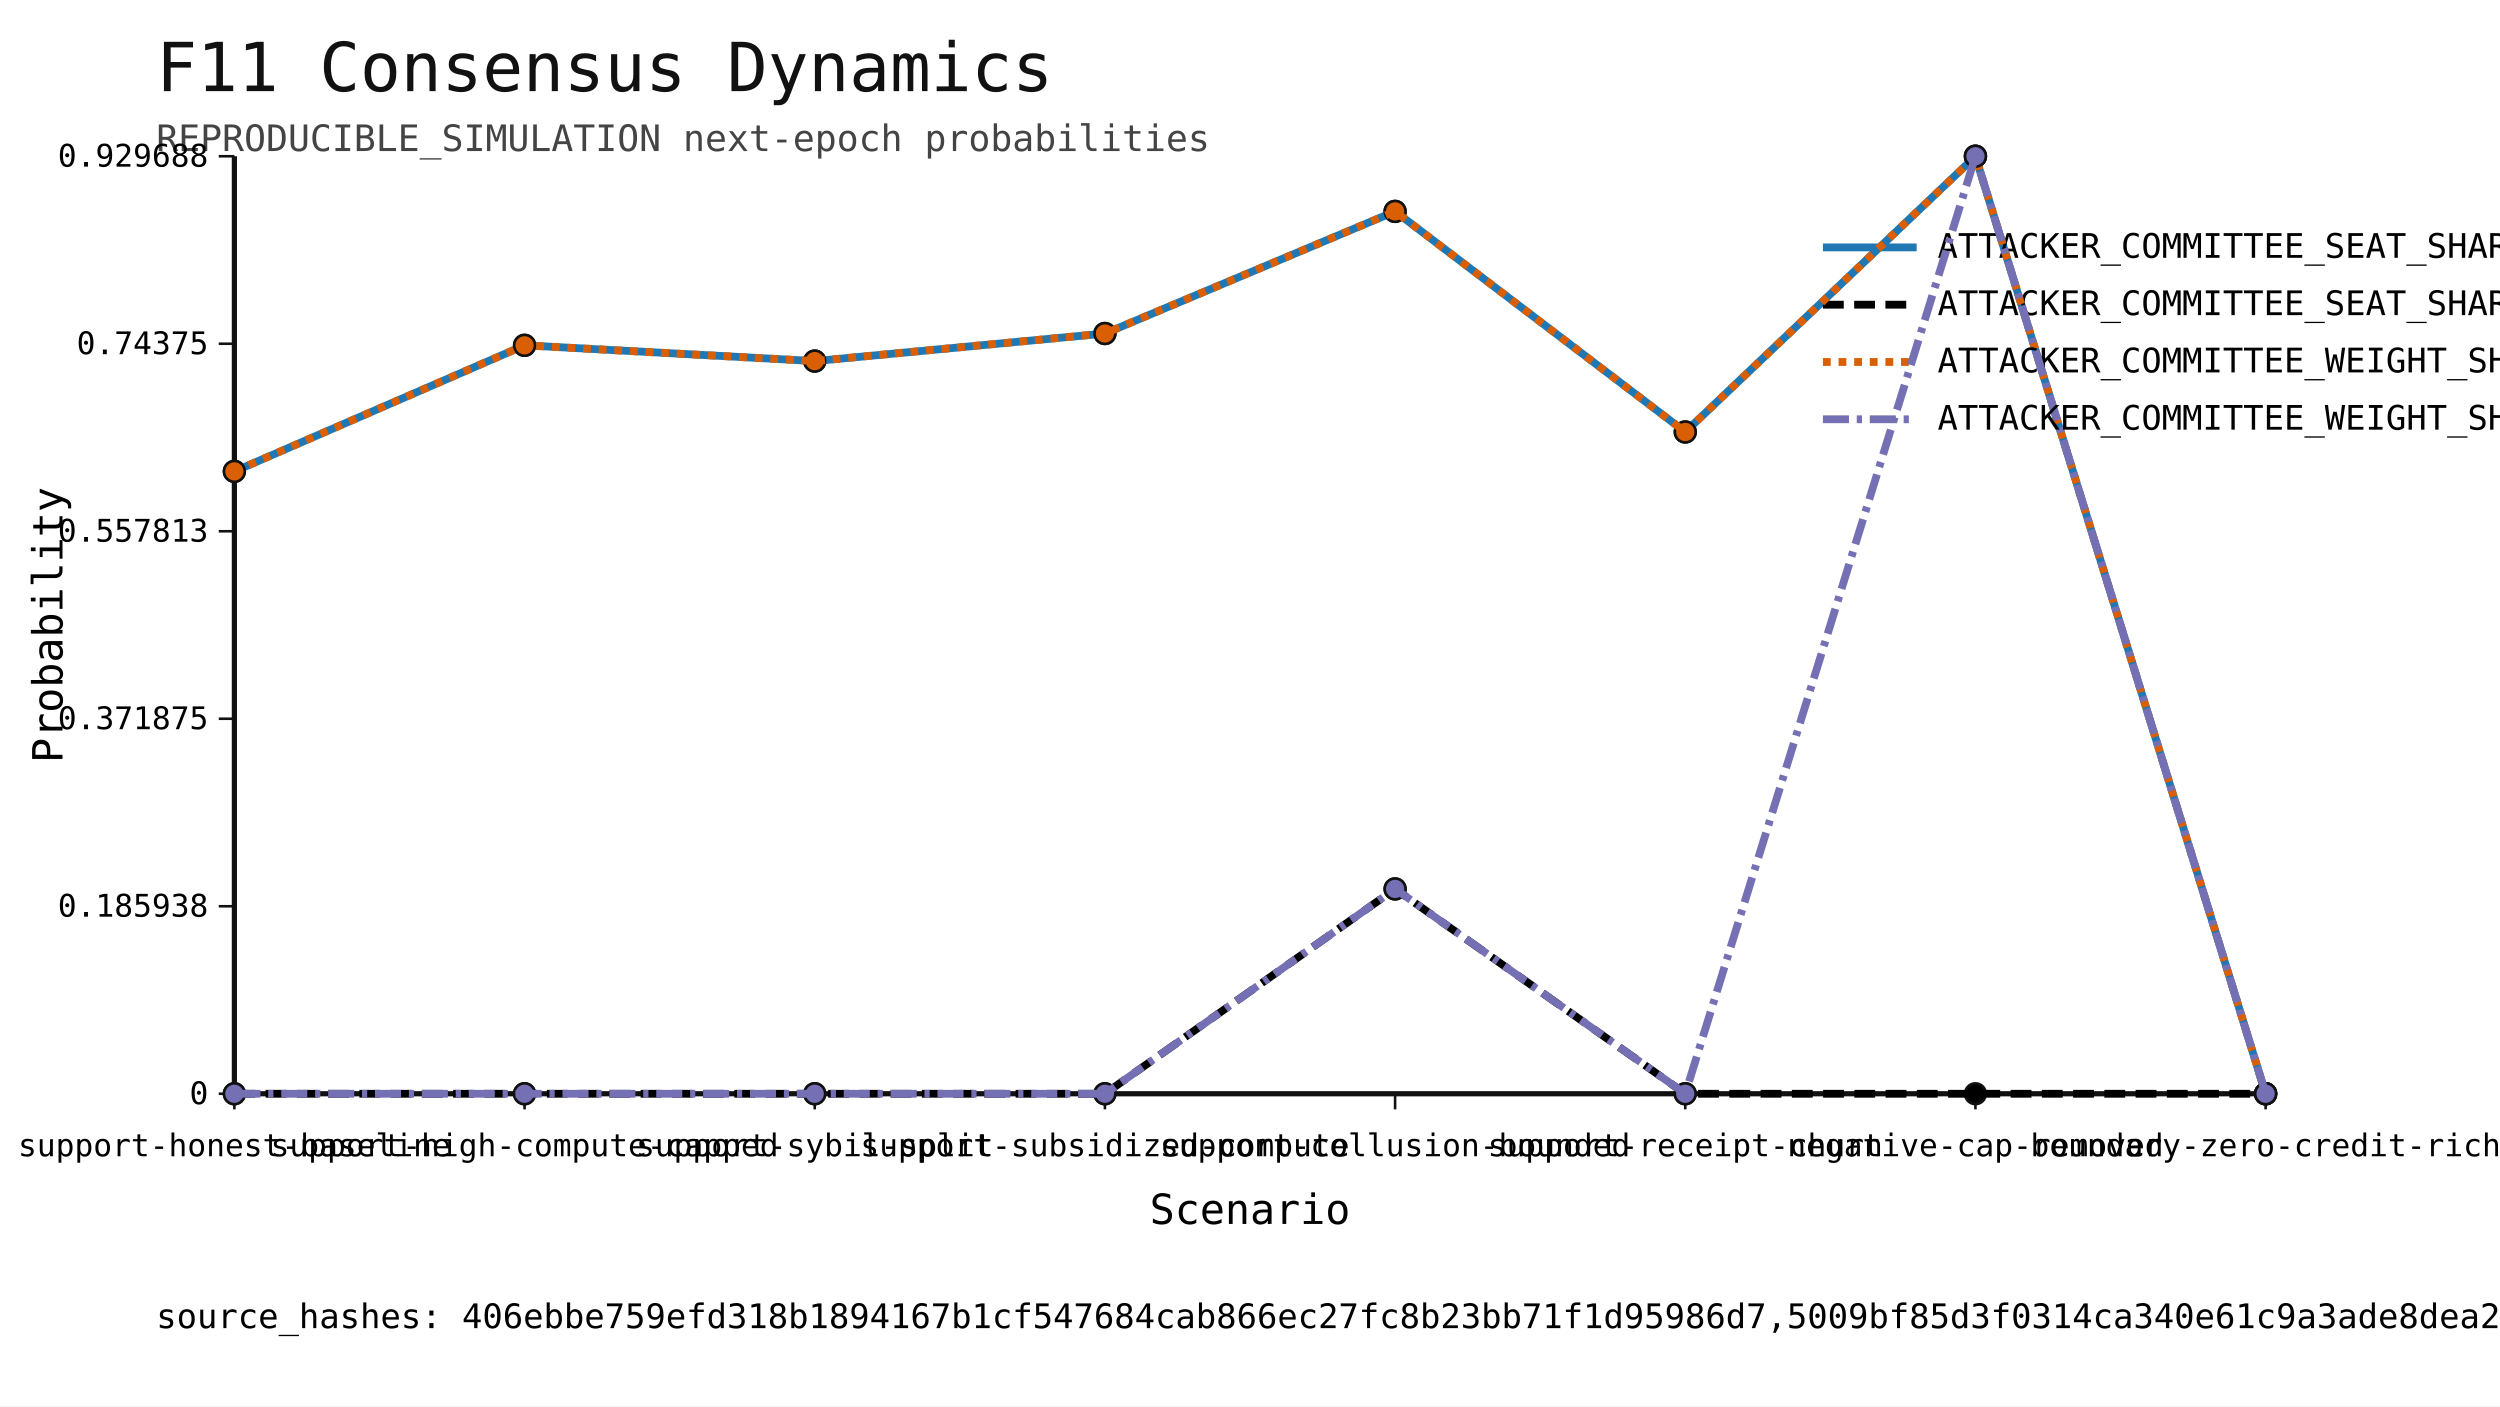
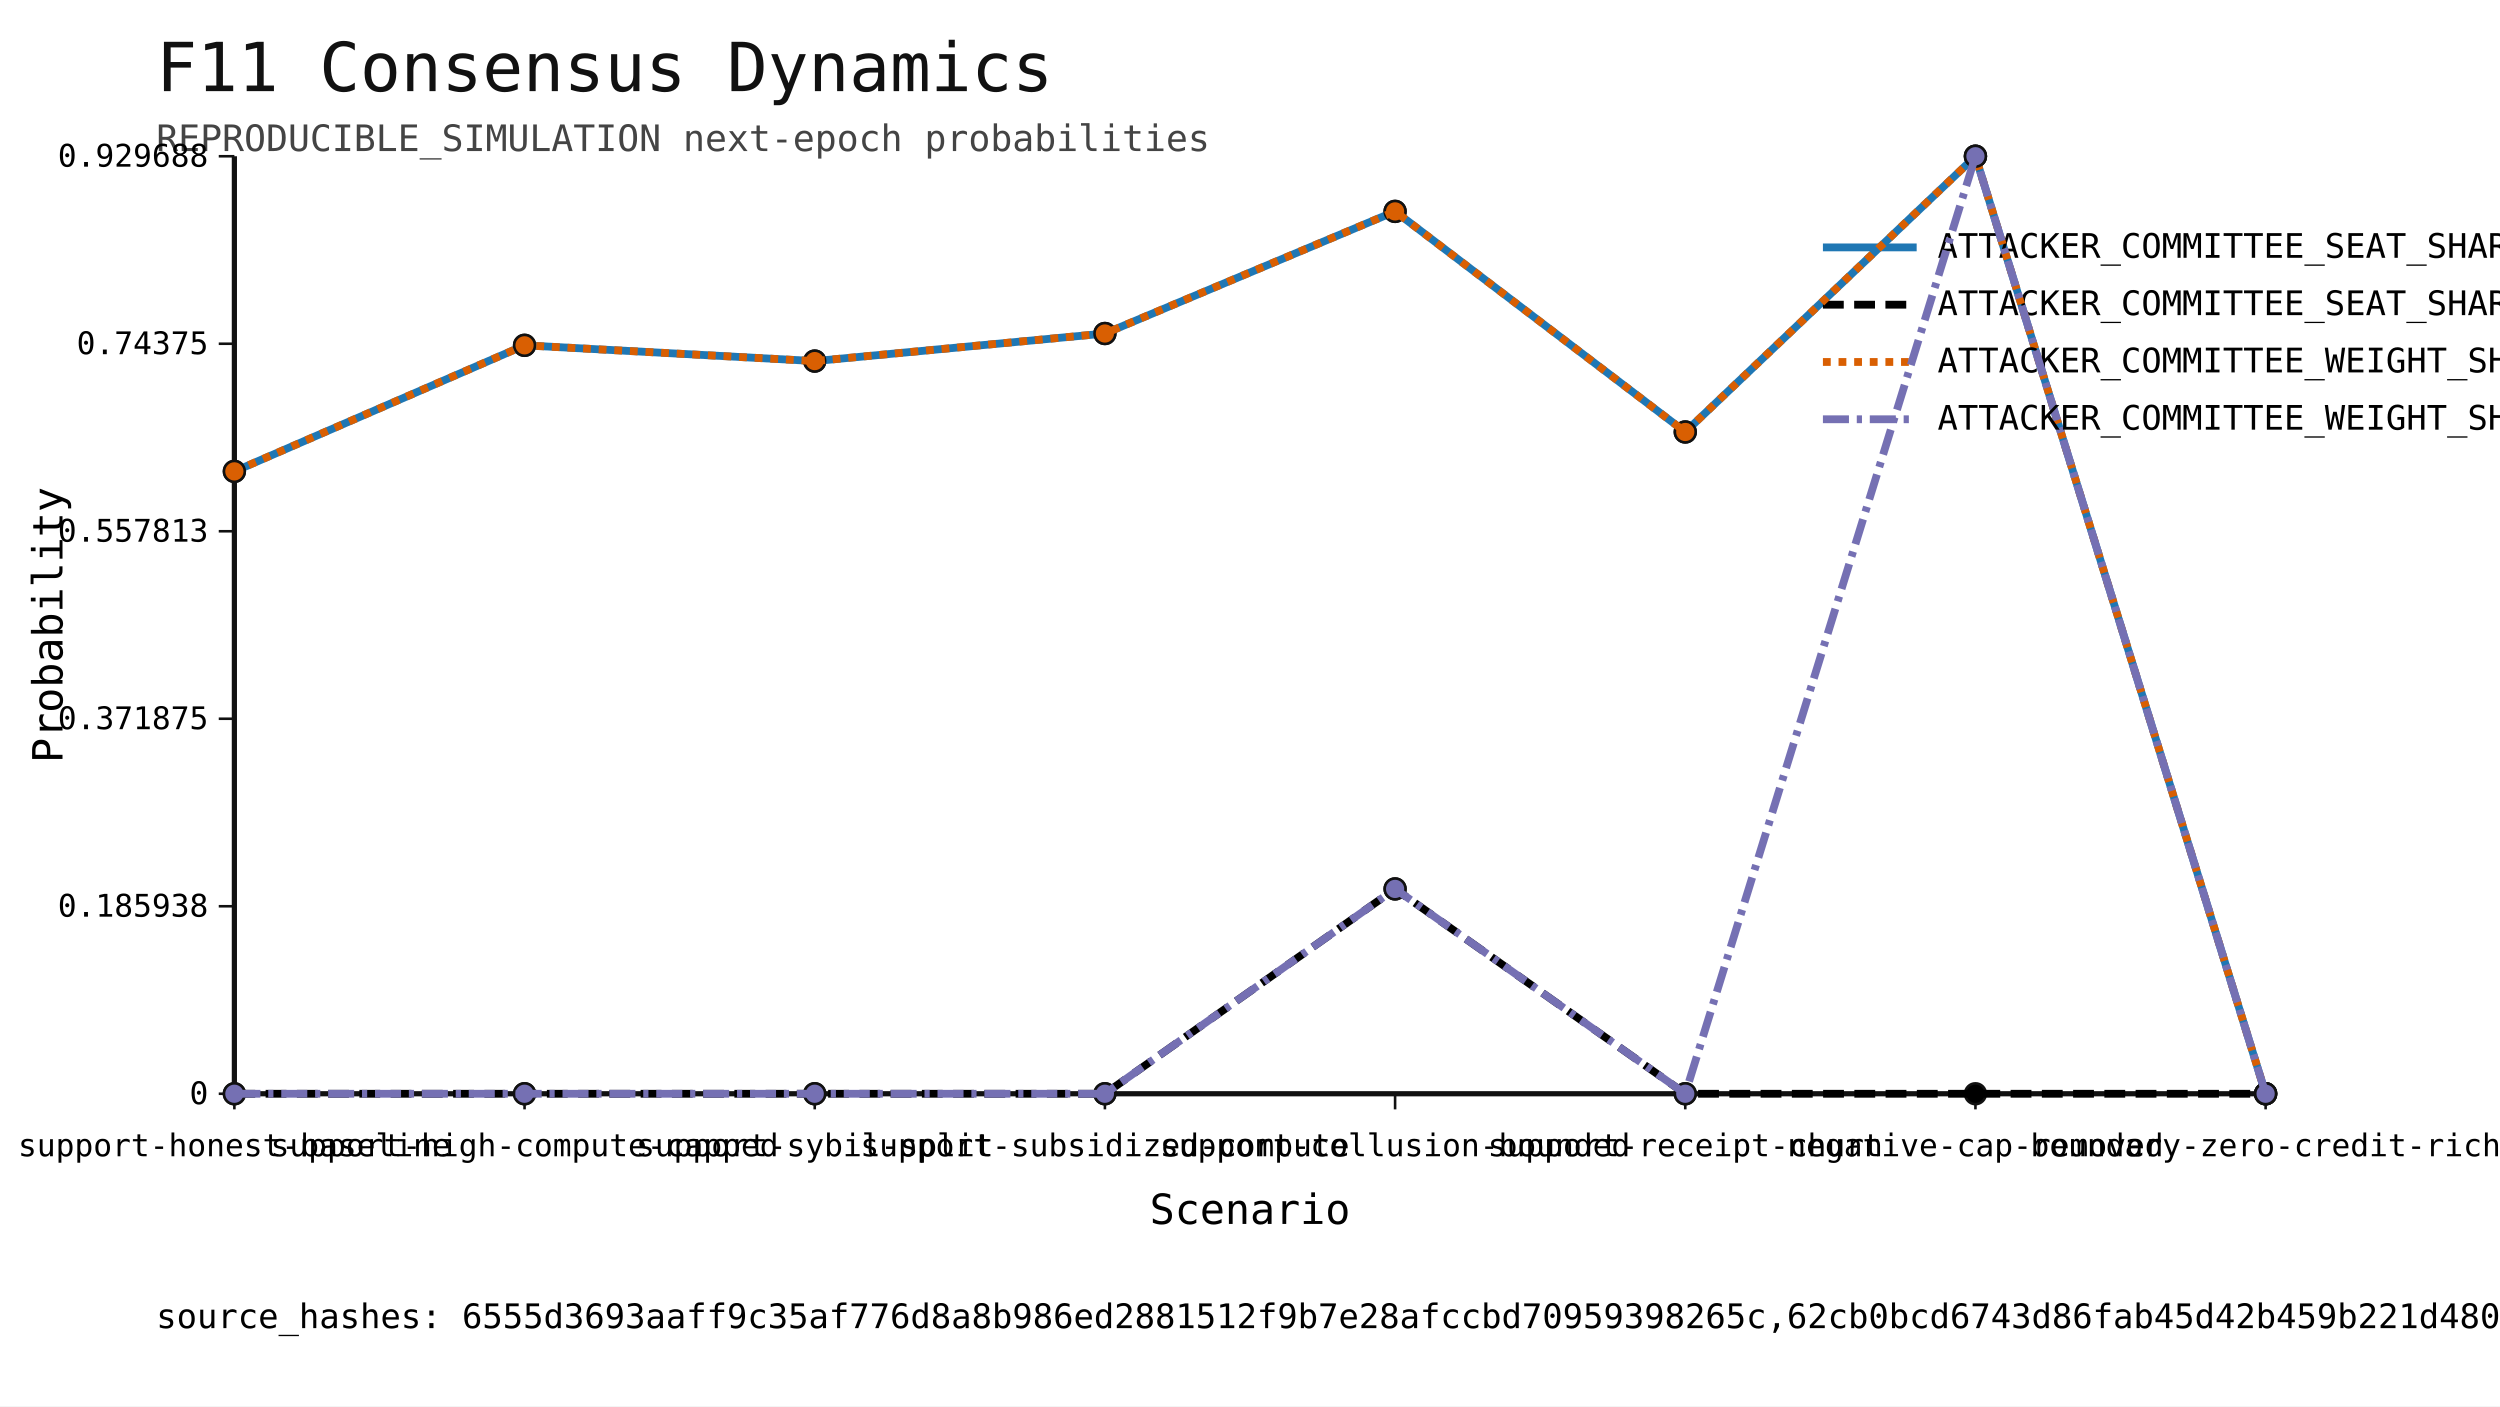
<svg xmlns="http://www.w3.org/2000/svg" width="960" height="540" viewBox="0 0 960 540">
  <rect width="100%" height="100%" fill="#ffffff" />
  <text x="60" y="35" font-family="Menlo, monospace" font-size="26" fill="#111111">F11 Consensus Dynamics</text>
  <text x="60" y="58" font-family="Menlo, monospace" font-size="14" fill="#444444">REPRODUCIBLE_SIMULATION next-epoch probabilities</text>
  <line x1="90" y1="420" x2="870" y2="420" stroke="#111111" stroke-width="2" />
  <line x1="90" y1="60" x2="90" y2="420" stroke="#111111" stroke-width="2" />
  <text x="480.0" y="470" text-anchor="middle" font-family="Menlo, monospace" font-size="16">Scenario</text>
  <text x="24" y="240.0" text-anchor="middle" transform="rotate(-90 24,240.0)" font-family="Menlo, monospace" font-size="16">Probability</text>
  <line x1="90.0" y1="420" x2="90.0" y2="426" stroke="#111111" stroke-width="1" />
  <text x="90.0" y="444" text-anchor="middle" font-family="Menlo, monospace" font-size="12">support-honest-baseline</text>
  <line x1="201.429" y1="420" x2="201.429" y2="426" stroke="#111111" stroke-width="1" />
  <text x="201.429" y="444" text-anchor="middle" font-family="Menlo, monospace" font-size="12">support-high-compute-capped</text>
  <line x1="312.857" y1="420" x2="312.857" y2="426" stroke="#111111" stroke-width="1" />
  <text x="312.857" y="444" text-anchor="middle" font-family="Menlo, monospace" font-size="12">support-sybil-split</text>
  <line x1="424.286" y1="420" x2="424.286" y2="426" stroke="#111111" stroke-width="1" />
  <text x="424.286" y="444" text-anchor="middle" font-family="Menlo, monospace" font-size="12">support-subsidized-compute</text>
  <line x1="535.714" y1="420" x2="535.714" y2="426" stroke="#111111" stroke-width="1" />
  <text x="535.714" y="444" text-anchor="middle" font-family="Menlo, monospace" font-size="12">support-collusion-bounded</text>
  <line x1="647.143" y1="420" x2="647.143" y2="426" stroke="#111111" stroke-width="1" />
  <text x="647.143" y="444" text-anchor="middle" font-family="Menlo, monospace" font-size="12">support-receipt-churn</text>
  <line x1="758.571" y1="420" x2="758.571" y2="426" stroke="#111111" stroke-width="1" />
  <text x="758.571" y="444" text-anchor="middle" font-family="Menlo, monospace" font-size="12">negative-cap-removed</text>
  <line x1="870.0" y1="420" x2="870.0" y2="426" stroke="#111111" stroke-width="1" />
  <text x="870.0" y="444" text-anchor="middle" font-family="Menlo, monospace" font-size="12">boundary-zero-credit-rich</text>
  <line x1="84" y1="420.0" x2="90" y2="420.0" stroke="#111111" stroke-width="1" />
  <text x="80" y="424.0" text-anchor="end" font-family="Menlo, monospace" font-size="12">0</text>
  <line x1="84" y1="348.0" x2="90" y2="348.0" stroke="#111111" stroke-width="1" />
  <text x="80" y="352.0" text-anchor="end" font-family="Menlo, monospace" font-size="12">0.185938</text>
  <line x1="84" y1="276.0" x2="90" y2="276.0" stroke="#111111" stroke-width="1" />
  <text x="80" y="280.0" text-anchor="end" font-family="Menlo, monospace" font-size="12">0.371875</text>
  <line x1="84" y1="204.0" x2="90" y2="204.0" stroke="#111111" stroke-width="1" />
  <text x="80" y="208.0" text-anchor="end" font-family="Menlo, monospace" font-size="12">0.557813</text>
  <line x1="84" y1="132.0" x2="90" y2="132.0" stroke="#111111" stroke-width="1" />
  <text x="80" y="136.0" text-anchor="end" font-family="Menlo, monospace" font-size="12">0.74375</text>
  <line x1="84" y1="60.0" x2="90" y2="60.0" stroke="#111111" stroke-width="1" />
  <text x="80" y="64.0" text-anchor="end" font-family="Menlo, monospace" font-size="12">0.929688</text>
  <circle cx="90" cy="181.008" r="4" fill="#1f77b4" stroke="#111111" stroke-width="1" />
  <circle cx="201.429" cy="132.605" r="4" fill="#1f77b4" stroke="#111111" stroke-width="1" />
  <circle cx="312.857" cy="138.655" r="4" fill="#1f77b4" stroke="#111111" stroke-width="1" />
  <circle cx="424.286" cy="128.067" r="4" fill="#1f77b4" stroke="#111111" stroke-width="1" />
  <circle cx="535.714" cy="81.176" r="4" fill="#1f77b4" stroke="#111111" stroke-width="1" />
  <circle cx="647.143" cy="165.882" r="4" fill="#1f77b4" stroke="#111111" stroke-width="1" />
  <circle cx="758.571" cy="60" r="4" fill="#1f77b4" stroke="#111111" stroke-width="1" />
  <circle cx="870" cy="420" r="4" fill="#1f77b4" stroke="#111111" stroke-width="1" />
  <polyline fill="none" stroke="#1f77b4" stroke-width="3" stroke-dasharray="none" points="90,181.008 201.429,132.605 312.857,138.655 424.286,128.067 535.714,81.176 647.143,165.882 758.571,60 870,420" />
  <line x1="700" y1="95" x2="736" y2="95" stroke="#1f77b4" stroke-width="3" stroke-dasharray="none" />
  <text x="744" y="99" font-family="Menlo, monospace" font-size="13">ATTACKER_COMMITTEE_SEAT_SHARE:GE_ONE_THIRD</text>
  <circle cx="90" cy="420" r="4" fill="#000000" stroke="#111111" stroke-width="1" />
  <circle cx="201.429" cy="420" r="4" fill="#000000" stroke="#111111" stroke-width="1" />
  <circle cx="312.857" cy="420" r="4" fill="#000000" stroke="#111111" stroke-width="1" />
  <circle cx="424.286" cy="420" r="4" fill="#000000" stroke="#111111" stroke-width="1" />
  <circle cx="535.714" cy="341.345" r="4" fill="#000000" stroke="#111111" stroke-width="1" />
  <circle cx="647.143" cy="420" r="4" fill="#000000" stroke="#111111" stroke-width="1" />
  <circle cx="758.571" cy="420" r="4" fill="#000000" stroke="#111111" stroke-width="1" />
  <circle cx="870" cy="420" r="4" fill="#000000" stroke="#111111" stroke-width="1" />
  <polyline fill="none" stroke="#000000" stroke-width="3" stroke-dasharray="8 4" points="90,420 201.429,420 312.857,420 424.286,420 535.714,341.345 647.143,420 758.571,420 870,420" />
  <line x1="700" y1="117" x2="736" y2="117" stroke="#000000" stroke-width="3" stroke-dasharray="8 4" />
  <text x="744" y="121" font-family="Menlo, monospace" font-size="13">ATTACKER_COMMITTEE_SEAT_SHARE:GE_TWO_THIRDS</text>
  <circle cx="90" cy="181.008" r="4" fill="#d95f02" stroke="#111111" stroke-width="1" />
  <circle cx="201.429" cy="132.605" r="4" fill="#d95f02" stroke="#111111" stroke-width="1" />
  <circle cx="312.857" cy="138.655" r="4" fill="#d95f02" stroke="#111111" stroke-width="1" />
  <circle cx="424.286" cy="128.067" r="4" fill="#d95f02" stroke="#111111" stroke-width="1" />
  <circle cx="535.714" cy="81.176" r="4" fill="#d95f02" stroke="#111111" stroke-width="1" />
  <circle cx="647.143" cy="165.882" r="4" fill="#d95f02" stroke="#111111" stroke-width="1" />
  <circle cx="758.571" cy="60" r="4" fill="#d95f02" stroke="#111111" stroke-width="1" />
  <circle cx="870" cy="420" r="4" fill="#d95f02" stroke="#111111" stroke-width="1" />
  <polyline fill="none" stroke="#d95f02" stroke-width="3" stroke-dasharray="3 3" points="90,181.008 201.429,132.605 312.857,138.655 424.286,128.067 535.714,81.176 647.143,165.882 758.571,60 870,420" />
  <line x1="700" y1="139" x2="736" y2="139" stroke="#d95f02" stroke-width="3" stroke-dasharray="3 3" />
  <text x="744" y="143" font-family="Menlo, monospace" font-size="13">ATTACKER_COMMITTEE_WEIGHT_SHARE:GE_ONE_THIRD</text>
  <circle cx="90" cy="420" r="4" fill="#7570b3" stroke="#111111" stroke-width="1" />
  <circle cx="201.429" cy="420" r="4" fill="#7570b3" stroke="#111111" stroke-width="1" />
  <circle cx="312.857" cy="420" r="4" fill="#7570b3" stroke="#111111" stroke-width="1" />
  <circle cx="424.286" cy="420" r="4" fill="#7570b3" stroke="#111111" stroke-width="1" />
  <circle cx="535.714" cy="341.345" r="4" fill="#7570b3" stroke="#111111" stroke-width="1" />
  <circle cx="647.143" cy="420" r="4" fill="#7570b3" stroke="#111111" stroke-width="1" />
  <circle cx="758.571" cy="60" r="4" fill="#7570b3" stroke="#111111" stroke-width="1" />
  <circle cx="870" cy="420" r="4" fill="#7570b3" stroke="#111111" stroke-width="1" />
  <polyline fill="none" stroke="#7570b3" stroke-width="3" stroke-dasharray="10 3 2 3" points="90,420 201.429,420 312.857,420 424.286,420 535.714,341.345 647.143,420 758.571,60 870,420" />
  <line x1="700" y1="161" x2="736" y2="161" stroke="#7570b3" stroke-width="3" stroke-dasharray="10 3 2 3" />
  <text x="744" y="165" font-family="Menlo, monospace" font-size="13">ATTACKER_COMMITTEE_WEIGHT_SHARE:GE_TWO_THIRDS</text>
-   <text x="60" y="510" font-family="Menlo, monospace" font-size="13">source_hashes: 406ebbe759efd318b1894167b1cf547684cab866ec27fc8b23bb71f1d95986d7,5009bf85d3f0314ca340e61c9a3ade8dea2558b992013572830f56178be1aafd</text>
+   <text x="60" y="510" font-family="Menlo, monospace" font-size="13">source_hashes: 6555d3693aaff9c35af776d8a8b986ed2881512f9b7e28afccbd70959398265c,62cb0bcd6743d86fab45d42b459b221d48047bfaf6d738b2be46bb7ecd5eb39a</text>
</svg>
